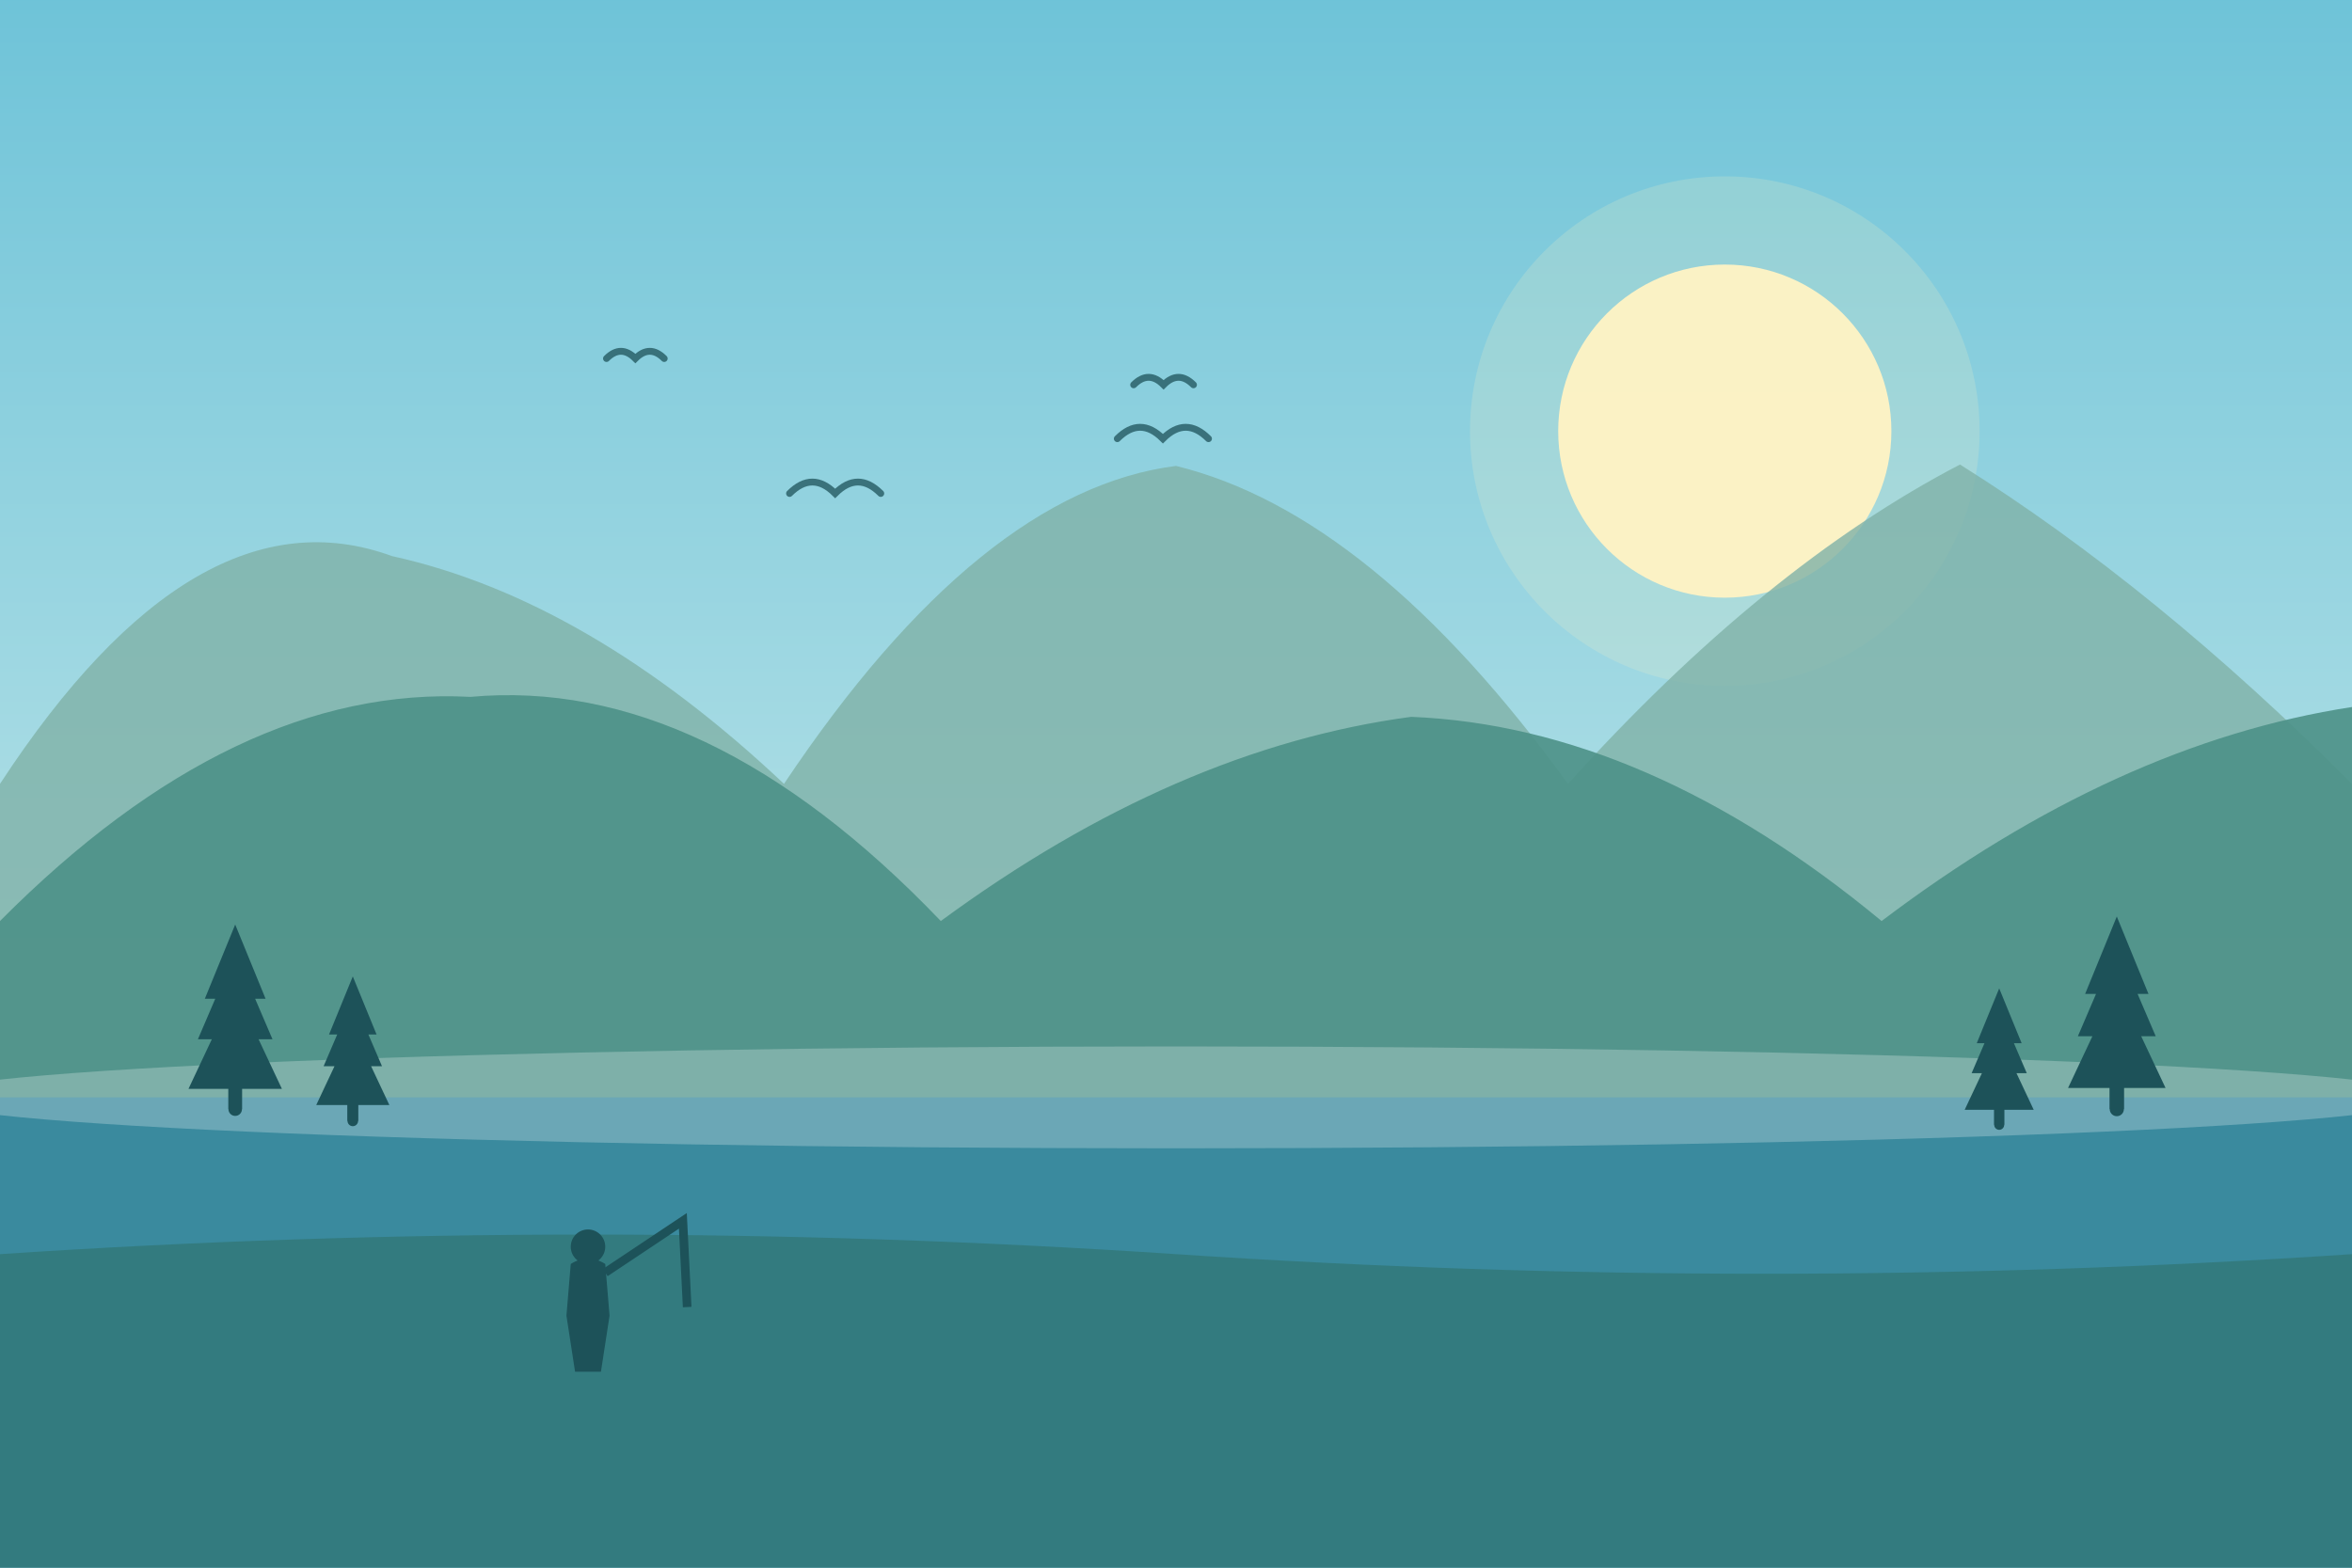
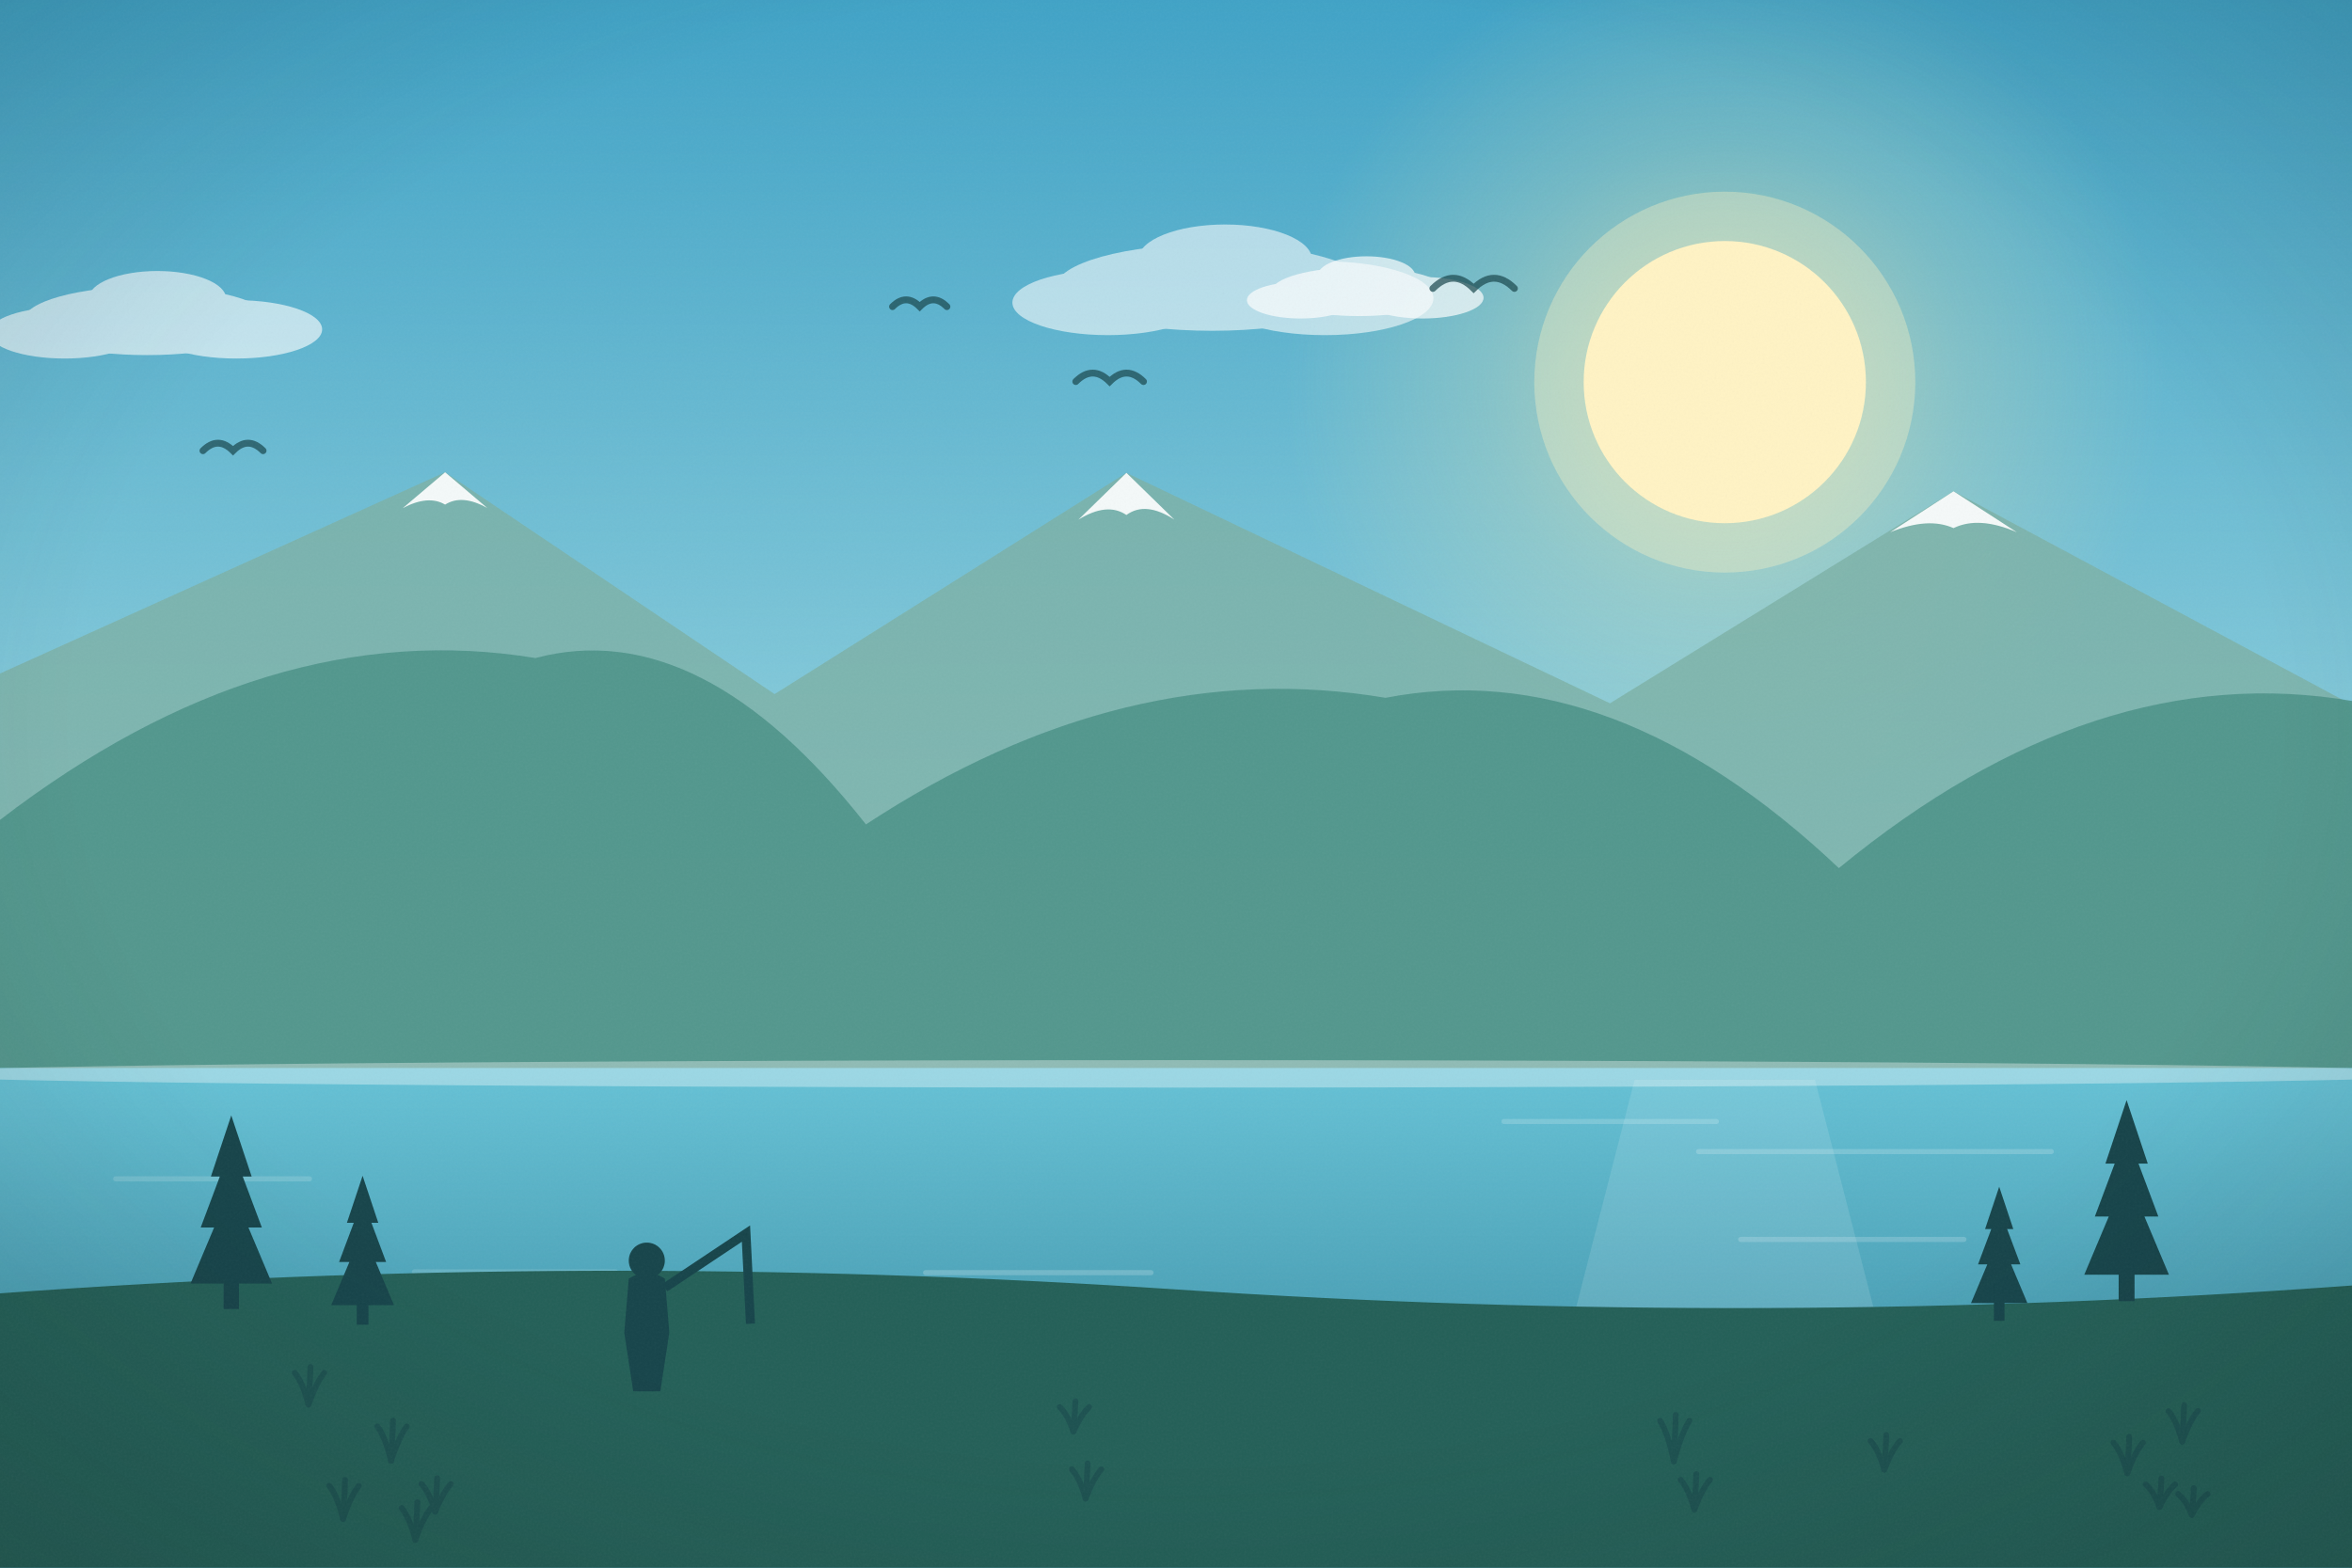
<svg xmlns="http://www.w3.org/2000/svg" viewBox="0 0 1200 800" width="1200" height="800" preserveAspectRatio="xMidYMid slice">
  <defs>
-     <linearGradient id="skyuw5mfk" x1="0" y1="0" x2="0" y2="1">
-       <stop offset="0" stop-color="#6ec3d8" />
-       <stop offset="1" stop-color="#dff3ef" />
+     <linearGradient id="sky1" x1="0" y1="0" x2="0" y2="1">
+       <stop offset="0" stop-color="#3fa2c6" />
+       <stop offset="0.55" stop-color="#8fd0dd" />
+       <stop offset="1" stop-color="#e6f5ee" />
    </linearGradient>
  </defs>
-   <rect width="1200" height="800" fill="url(#skyuw5mfk)" />
-   <circle cx="880" cy="220" r="130" fill="#fff3c4" opacity="0.18" />
-   <circle cx="880" cy="220" r="85" fill="#fff3c4" opacity="0.95" />
-   <path d="M309.437 182.954 q 7.362 -7.362 14.725 0 q 7.362 -7.362 14.725 0" stroke="#1d5259" stroke-width="3.5" fill="none" stroke-linecap="round" opacity="0.75" />
-   <path d="M402.83 251.81 q 11.636 -11.636 23.272 0 q 11.636 -11.636 23.272 0" stroke="#1d5259" stroke-width="3.5" fill="none" stroke-linecap="round" opacity="0.75" />
-   <path d="M578.402 196.365 q 7.63 -7.63 15.259 0 q 7.63 -7.63 15.259 0" stroke="#1d5259" stroke-width="3.5" fill="none" stroke-linecap="round" opacity="0.75" />
-   <path d="M570.06 223.863 q 11.632 -11.632 23.263 0 q 11.632 -11.632 23.263 0" stroke="#1d5259" stroke-width="3.5" fill="none" stroke-linecap="round" opacity="0.75" />
-   <path d="M0 800 L0 400 Q -100 263.111 0 400 Q 100 247.177 200 283.778 Q 300 305.749 400 400 Q 500 250.422 600 237.759 Q 700 262.249 800 400 Q 900 289.125 1000 237.052 Q 1100 299.737 1200 400 L 1200 800 Z" fill="#7fb2a8" opacity="0.8" />
-   <path d="M0 800 L0 470 Q -120 393.605 0 470 Q 120 349.246 240 355.623 Q 360 344.657 480 470 Q 600 381.801 720 365.806 Q 840 370.695 960 470 Q 1080 379.172 1200 360.793 L 1200 800 Z" fill="#4d9187" opacity="0.9" />
-   <rect x="0" y="560" width="1200" height="240" fill="#3a8a9e" />
-   <ellipse cx="600" cy="560" rx="640" ry="26" fill="#ffffff" opacity="0.25" />
-   <path d="M0 640 Q 300 620 600 640 T 1200 640 L 1200 800 L 0 800 Z" fill="#2d6f66" opacity="0.55" />
-   <g transform="translate(120 566) scale(1.15 1.15)" fill="#1d5259" stroke="#1d5259" stroke-width="0" opacity="1">
-     <path d="M0 0 L0 -18 M0 -12 L-16 -12 L0 -46 L16 -12 Z M0 -34 L-12 -34 L0 -62 L12 -34 Z M0 -52 L-9 -52 L0 -74 L9 -52 Z" stroke-width="6" stroke-linecap="round" />
+   <rect width="1200" height="800" fill="url(#sky1)" />
+   <defs>
+     <radialGradient id="glow2" cx="0.5" cy="0.5" r="0.5">
+       <stop offset="0" stop-color="#ffedac" stop-opacity="0.55" />
+       <stop offset="0.55" stop-color="#ffedac" stop-opacity="0.2" />
+       <stop offset="1" stop-color="#ffedac" stop-opacity="0" />
+     </radialGradient>
+   </defs>
+   <circle cx="880" cy="195" r="223.2" fill="url(#glow2)" />
+   <circle cx="880" cy="195" r="97.2" fill="#fff3c4" opacity="0.35" />
+   <circle cx="880" cy="195" r="72" fill="#fff3c4" />
+   <g fill="#ffffff" opacity="0.57">
+     <ellipse cx="618.402" cy="146.663" rx="79.724" ry="22.146" />
+     <ellipse cx="565.253" cy="154.414" rx="48.72" ry="16.609" />
+     <ellipse cx="675.981" cy="152.2" rx="55.364" ry="18.824" />
+     <ellipse cx="625.046" cy="132.269" rx="44.291" ry="17.716" />
+   </g>
+   <g fill="#ffffff" opacity="0.684">
+     <ellipse cx="693.427" cy="148.841" rx="44.813" ry="12.448" />
+     <ellipse cx="663.552" cy="153.197" rx="27.386" ry="9.336" />
+     <ellipse cx="725.792" cy="151.953" rx="31.12" ry="10.581" />
+     <ellipse cx="697.162" cy="140.749" rx="24.896" ry="9.958" />
+   </g>
+   <g fill="#ffffff" opacity="0.618">
+     <ellipse cx="75.028" cy="163.693" rx="63.057" ry="17.516" />
+     <ellipse cx="32.991" cy="169.824" rx="38.535" ry="13.137" />
+     <ellipse cx="120.569" cy="168.072" rx="43.789" ry="14.888" />
+     <ellipse cx="80.283" cy="152.308" rx="35.032" ry="14.013" />
+   </g>
+   <path d="M103.55 229.996 q 7.667 -7.667 15.335 0 q 7.667 -7.667 15.335 0" stroke="#16444a" stroke-width="3.5" fill="none" stroke-linecap="round" opacity="0.7" />
+   <path d="M731.064 147.185 q 10.398 -10.398 20.796 0 q 10.398 -10.398 20.796 0" stroke="#16444a" stroke-width="3.5" fill="none" stroke-linecap="round" opacity="0.7" />
+   <path d="M548.87 194.703 q 8.634 -8.634 17.268 0 q 8.634 -8.634 17.268 0" stroke="#16444a" stroke-width="3.5" fill="none" stroke-linecap="round" opacity="0.7" />
+   <path d="M455.372 156.48 q 6.936 -6.936 13.873 0 q 6.936 -6.936 13.873 0" stroke="#16444a" stroke-width="3.5" fill="none" stroke-linecap="round" opacity="0.7" />
+   <path d="M0 800 L0 343.7 L 227.1 241.0 L 395.2 354.2 L 574.7 241.3 L 821.4 358.9 L 996.7 250.7 L 1200.0 359.7 L 1200 800 Z" fill="#7cb0a5" opacity="0.8" />
+   <path d="M 205.5 259.3 L 227.1 241.0 L 248.7 259.3 Q 235.8 252.0 227.1 257.5 Q 218.5 252.4 205.5 259.3 Z" fill="#ffffff" opacity="0.92" />
+   <path d="M 550.2 265.2 L 574.7 241.3 L 599.2 265.2 Q 584.5 255.6 574.7 262.8 Q 564.9 256.1 550.2 265.2 Z" fill="#ffffff" opacity="0.92" />
+   <path d="M 964.4 271.6 L 996.7 250.7 L 1029.0 271.6 Q 1009.6 263.2 996.7 269.5 Q 983.8 263.7 964.4 271.6 Z" fill="#ffffff" opacity="0.92" />
+   <path d="M0 800 L0 418.4 Q 136.6 313.4 273.2 335.8 Q 357.5 313.4 441.8 420.7 Q 574.3 333.7 706.9 356.1 Q 822.5 333.7 938.2 443.0 Q 1069.1 335.3 1200.0 357.7 L 1200 800 Z" fill="#4e938a" opacity="0.9" />
+   <defs>
+     <linearGradient id="wtr3" x1="0" y1="0" x2="0" y2="1">
+       <stop offset="0" stop-color="#66c2d6" />
+       <stop offset="1" stop-color="#2f7f96" />
+     </linearGradient>
+   </defs>
+   <rect x="0" y="545" width="1200" height="255" fill="url(#wtr3)" />
+   <ellipse cx="600" cy="548" rx="660" ry="7" fill="#ffffff" opacity="0.35" />
+   <rect x="766.033" y="571" width="110.999" height="2.6" rx="1.3" fill="#ffffff" opacity="0.178" />
+   <rect x="865.283" y="586.364" width="182.626" height="2.6" rx="1.3" fill="#ffffff" opacity="0.181" />
+   <rect x="57.712" y="600.268" width="101.508" height="2.6" rx="1.3" fill="#ffffff" opacity="0.154" />
+   <rect x="886.826" y="631.178" width="116.496" height="2.6" rx="1.3" fill="#ffffff" opacity="0.185" />
+   <rect x="210.11" y="647.741" width="105.18" height="2.6" rx="1.3" fill="#ffffff" opacity="0.126" />
+   <rect x="470.928" y="648.143" width="117.649" height="2.6" rx="1.3" fill="#ffffff" opacity="0.193" />
+   <rect x="453.388" y="660.328" width="90.342" height="2.6" rx="1.3" fill="#ffffff" opacity="0.149" />
+   <rect x="783.693" y="707.281" width="61.336" height="2.6" rx="1.3" fill="#ffffff" opacity="0.17" />
+   <rect x="119.361" y="716.95" width="98.616" height="2.6" rx="1.3" fill="#ffffff" opacity="0.138" />
+   <rect x="182.417" y="737.13" width="135.407" height="2.6" rx="1.3" fill="#ffffff" opacity="0.199" />
+   <rect x="265.579" y="757.07" width="198.067" height="2.6" rx="1.3" fill="#ffffff" opacity="0.17" />
+   <rect x="86.056" y="727.991" width="87.17" height="2.6" rx="1.3" fill="#ffffff" opacity="0.086" />
+   <path d="M 834 551 L 926 551 L 990 800 L 770 800 Z" fill="#ffffff" opacity="0.12" />
+   <path d="M0 660 Q 300 638 600 658 T 1200 656 L 1200 800 L 0 800 Z" fill="#235f57" />
+   <g transform="translate(118 668) scale(1.3 1.3)" fill="#16444a" stroke="#16444a" stroke-width="0" opacity="1">
    <path d="M-16 -10 L0 -48 L16 -10 Z M-12 -32 L0 -64 L12 -32 Z M-8 -52 L0 -76 L8 -52 Z" />
    <rect x="-3" y="-14" width="6" height="14" />
  </g>
-   <g transform="translate(180 572) scale(0.9 0.9)" fill="#1d5259" stroke="#1d5259" stroke-width="0" opacity="1">
-     <path d="M0 0 L0 -18 M0 -12 L-16 -12 L0 -46 L16 -12 Z M0 -34 L-12 -34 L0 -62 L12 -34 Z M0 -52 L-9 -52 L0 -74 L9 -52 Z" stroke-width="6" stroke-linecap="round" />
+   <g transform="translate(185 676) scale(1 1)" fill="#16444a" stroke="#16444a" stroke-width="0" opacity="1">
    <path d="M-16 -10 L0 -48 L16 -10 Z M-12 -32 L0 -64 L12 -32 Z M-8 -52 L0 -76 L8 -52 Z" />
    <rect x="-3" y="-14" width="6" height="14" />
  </g>
-   <g transform="translate(1080 566) scale(1.2 1.2)" fill="#1d5259" stroke="#1d5259" stroke-width="0" opacity="1">
-     <path d="M0 0 L0 -18 M0 -12 L-16 -12 L0 -46 L16 -12 Z M0 -34 L-12 -34 L0 -62 L12 -34 Z M0 -52 L-9 -52 L0 -74 L9 -52 Z" stroke-width="6" stroke-linecap="round" />
+   <g transform="translate(1085 664) scale(1.35 1.35)" fill="#16444a" stroke="#16444a" stroke-width="0" opacity="1">
    <path d="M-16 -10 L0 -48 L16 -10 Z M-12 -32 L0 -64 L12 -32 Z M-8 -52 L0 -76 L8 -52 Z" />
    <rect x="-3" y="-14" width="6" height="14" />
  </g>
-   <g transform="translate(1020 574) scale(0.85 0.85)" fill="#1d5259" stroke="#1d5259" stroke-width="0" opacity="1">
-     <path d="M0 0 L0 -18 M0 -12 L-16 -12 L0 -46 L16 -12 Z M0 -34 L-12 -34 L0 -62 L12 -34 Z M0 -52 L-9 -52 L0 -74 L9 -52 Z" stroke-width="6" stroke-linecap="round" />
+   <g transform="translate(1020 674) scale(0.9 0.9)" fill="#16444a" stroke="#16444a" stroke-width="0" opacity="1">
    <path d="M-16 -10 L0 -48 L16 -10 Z M-12 -32 L0 -64 L12 -32 Z M-8 -52 L0 -76 L8 -52 Z" />
    <rect x="-3" y="-14" width="6" height="14" />
  </g>
-   <g transform="translate(300 700) scale(1.1 1.1)" fill="#1d5259" stroke="#1d5259" stroke-width="0" opacity="1">
+   <g transform="translate(330 710) scale(1.15 1.15)" fill="#16444a" stroke="#16444a" stroke-width="0" opacity="1">
    <circle cx="0" cy="-58" r="8" />
    <path d="M-8 -50 Q0 -55 8 -50 L10 -26 L6 0 L-6 0 L-10 -26 Z" />
    <path d="M8 -46 L44 -70 L46 -30" stroke-width="4" fill="none" />
  </g>
+   <g stroke="#16444a" stroke-width="3" stroke-linecap="round" opacity="0.5" fill="none">
+     <path d="M853.976 745.704 q -3 -14.481 -7 -20.688" />
+     <path d="M853.976 745.704 q 1 -20.688 1 -23.688" />
+     <path d="M853.976 745.704 q 4 -14.481 8 -20.688" />
+     <path d="M199.53 745.426 q -3 -12.248 -7 -17.497" />
+     <path d="M199.53 745.426 q 1 -17.497 1 -20.497" />
+     <path d="M199.53 745.426 q 4 -12.248 8 -17.497" />
+     <path d="M553.892 764.681 q -3 -10.416 -7 -14.879" />
+     <path d="M553.892 764.681 q 1 -14.879 1 -17.879" />
+     <path d="M553.892 764.681 q 4 -10.416 8 -14.879" />
+     <path d="M1113.359 735.566 q -3 -10.871 -7 -15.53" />
+     <path d="M1113.359 735.566 q 1 -15.53 1 -18.53" />
+     <path d="M1113.359 735.566 q 4 -10.871 8 -15.53" />
+     <path d="M961.371 749.907 q -3 -10.183 -7 -14.547" />
+     <path d="M961.371 749.907 q 1 -14.547 1 -17.547" />
+     <path d="M961.371 749.907 q 4 -10.183 8 -14.547" />
+     <path d="M175.043 775.017 q -3 -11.74 -7 -16.771" />
+     <path d="M175.043 775.017 q 1 -16.771 1 -19.771" />
+     <path d="M175.043 775.017 q 4 -11.74 8 -16.771" />
+     <path d="M547.67 730.447 q -3 -8.686 -7 -12.408" />
+     <path d="M547.67 730.447 q 1 -12.408 1 -15.408" />
+     <path d="M547.67 730.447 q 4 -8.686 8 -12.408" />
+     <path d="M1101.758 768.969 q -3 -8.042 -7 -11.489" />
+     <path d="M1101.758 768.969 q 1 -11.489 1 -14.489" />
+     <path d="M1101.758 768.969 q 4 -8.042 8 -11.489" />
+     <path d="M157.402 716.704 q -3 -11.274 -7 -16.106" />
+     <path d="M157.402 716.704 q 1 -16.106 1 -19.106" />
+     <path d="M157.402 716.704 q 4 -11.274 8 -16.106" />
+     <path d="M864.46 770.208 q -3 -10.541 -7 -15.059" />
+     <path d="M864.46 770.208 q 1 -15.059 1 -18.059" />
+     <path d="M864.46 770.208 q 4 -10.541 8 -15.059" />
+     <path d="M222.032 771.41 q -3 -9.875 -7 -14.108" />
+     <path d="M222.032 771.41 q 1 -14.108 1 -17.108" />
+     <path d="M222.032 771.41 q 4 -9.875 8 -14.108" />
+     <path d="M211.926 785.793 q -3 -11.397 -7 -16.282" />
+     <path d="M211.926 785.793 q 1 -16.282 1 -19.282" />
+     <path d="M211.926 785.793 q 4 -11.397 8 -16.282" />
+     <path d="M1085.336 751.78 q -3 -10.903 -7 -15.576" />
+     <path d="M1085.336 751.78 q 1 -15.576 1 -18.576" />
+     <path d="M1085.336 751.78 q 4 -10.903 8 -15.576" />
+     <path d="M1118.273 772.991 q -3 -7.419 -7 -10.599" />
+     <path d="M1118.273 772.991 q 1 -10.599 1 -13.599" />
+     <path d="M1118.273 772.991 q 4 -7.419 8 -10.599" />
+   </g>
+   <defs>
+     <radialGradient id="vig4" cx="0.5" cy="0.46" r="0.75">
+       <stop offset="0.62" stop-color="#0a1a18" stop-opacity="0" />
+       <stop offset="1" stop-color="#0a1a18" stop-opacity="0.2" />
+     </radialGradient>
+   </defs>
+   <rect width="1200" height="800" fill="url(#vig4)" />
+   <filter id="nz5">
+     <feTurbulence type="fractalNoise" baseFrequency="0.9" numOctaves="2" stitchTiles="stitch" />
+     <feColorMatrix type="saturate" values="0" />
+   </filter>
+   <rect width="1200" height="800" filter="url(#nz5)" opacity="0.05" />
</svg>
